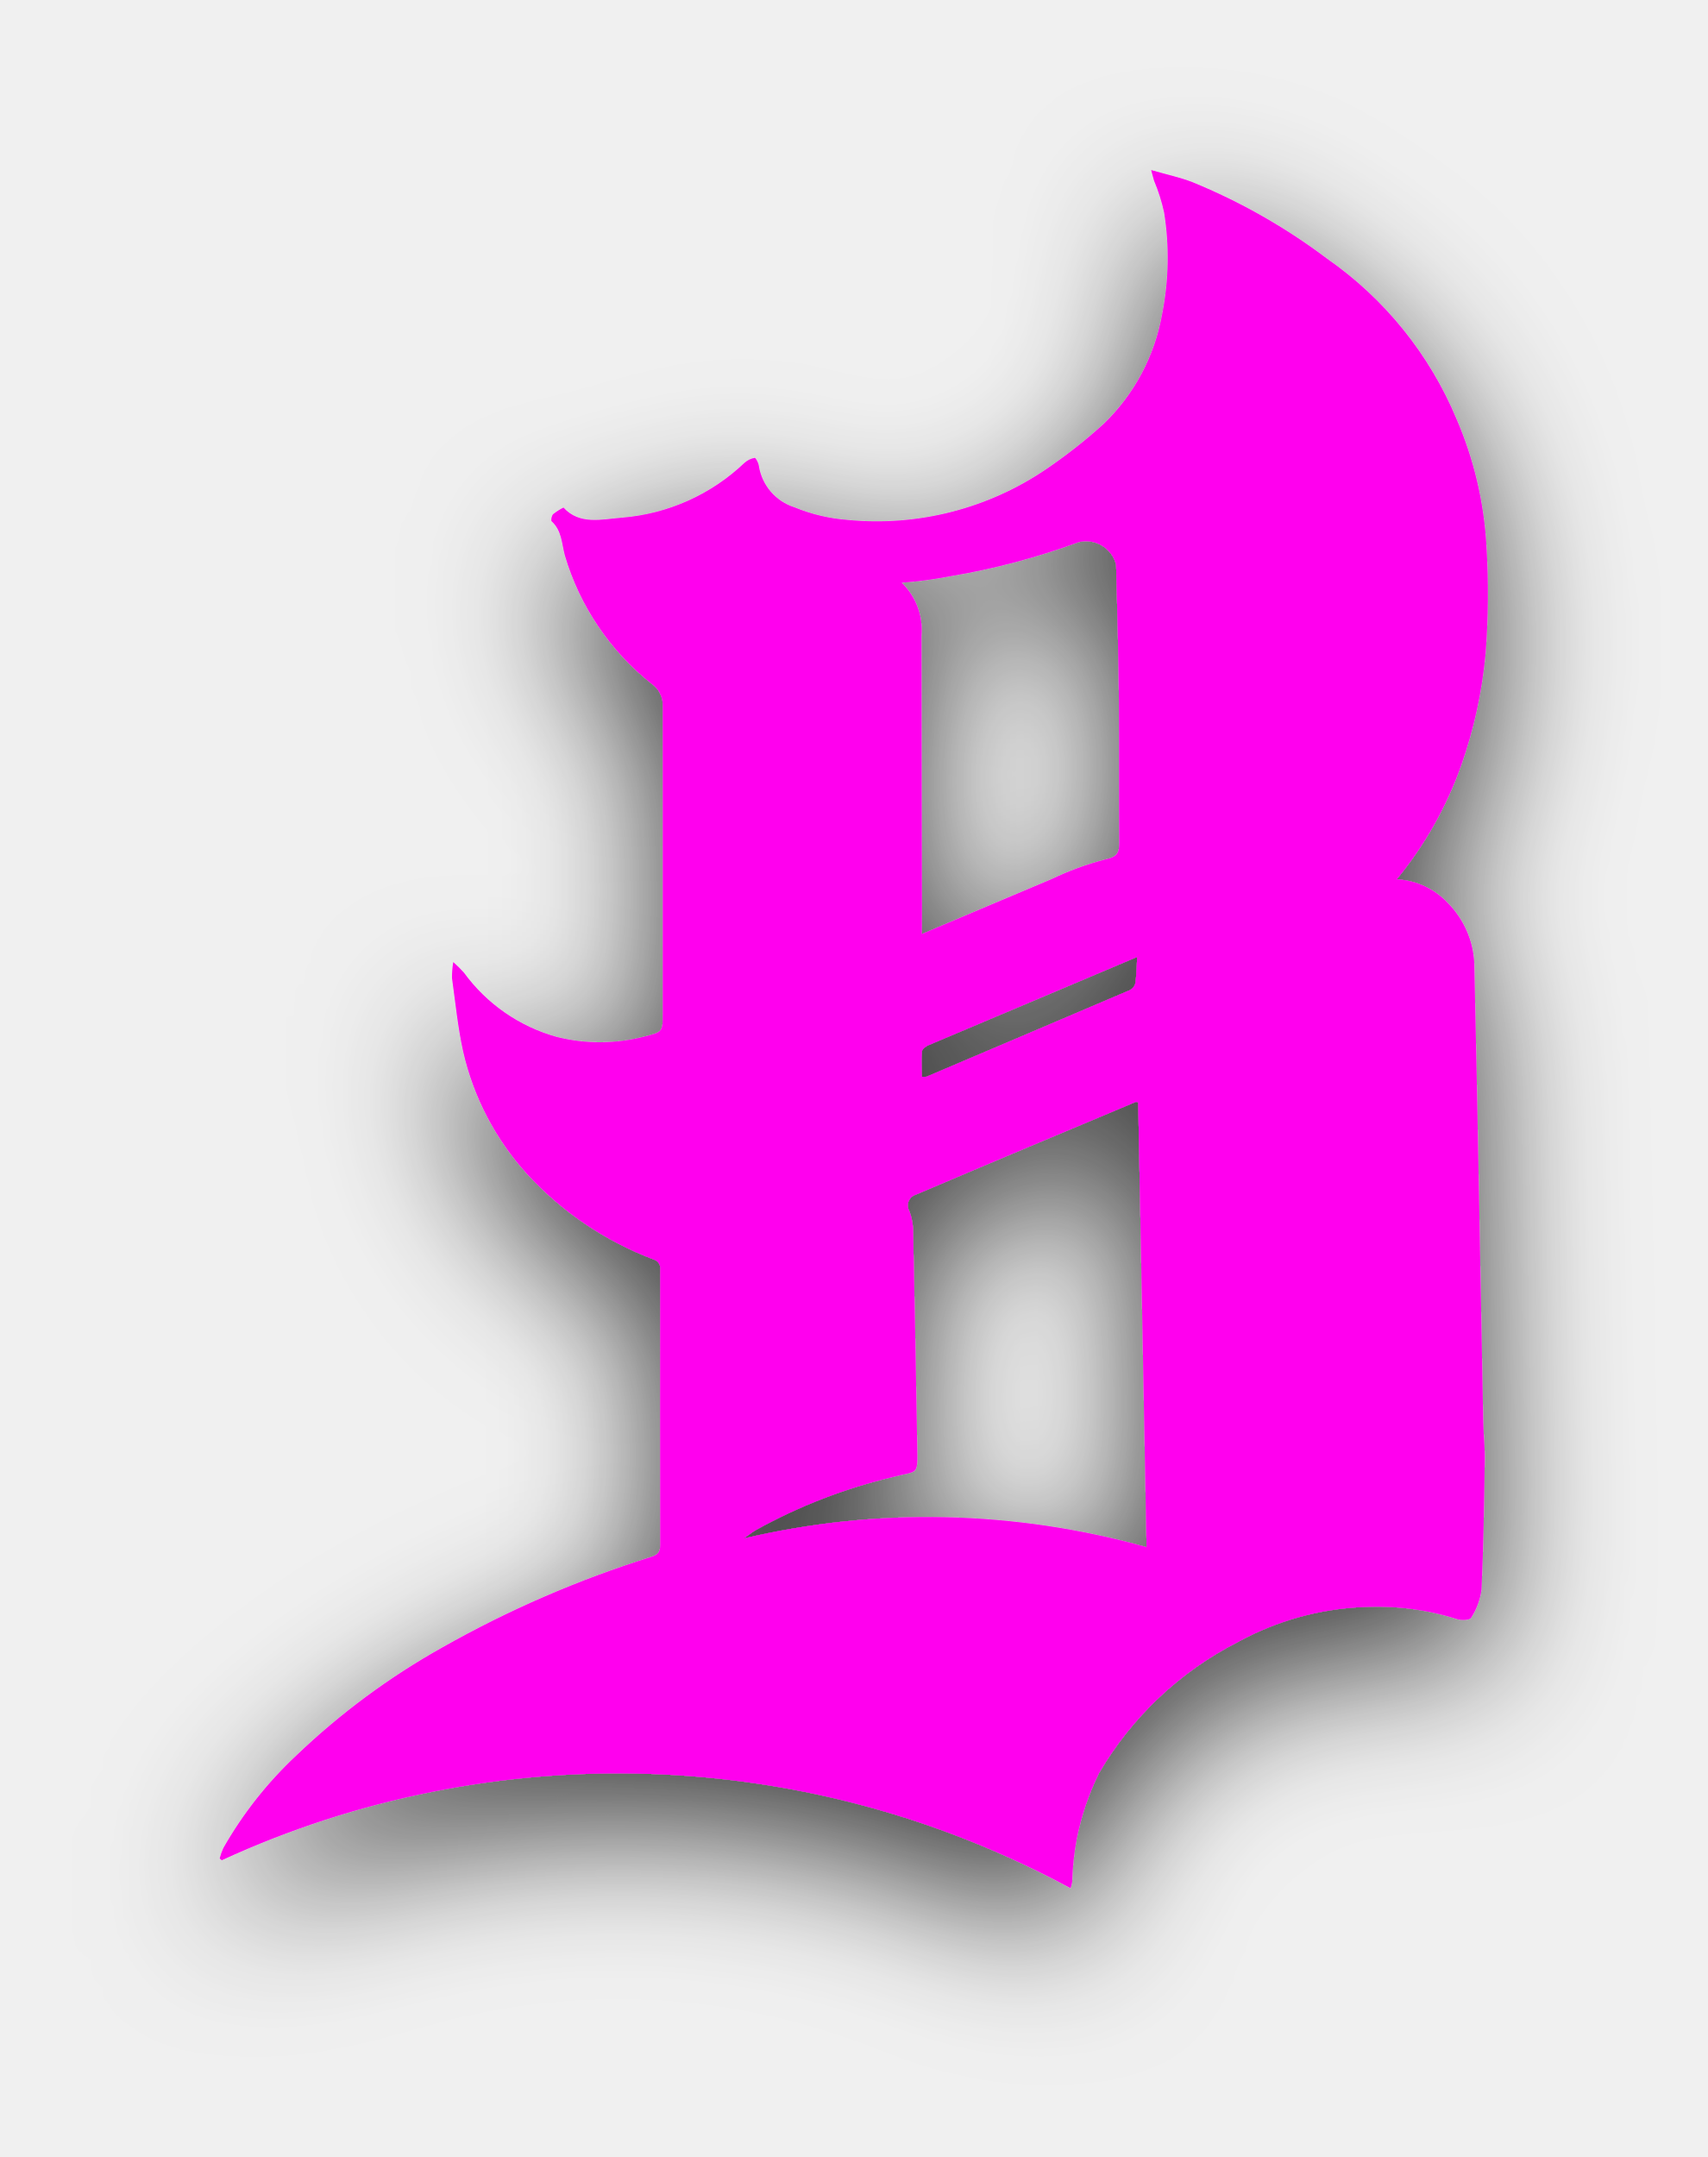
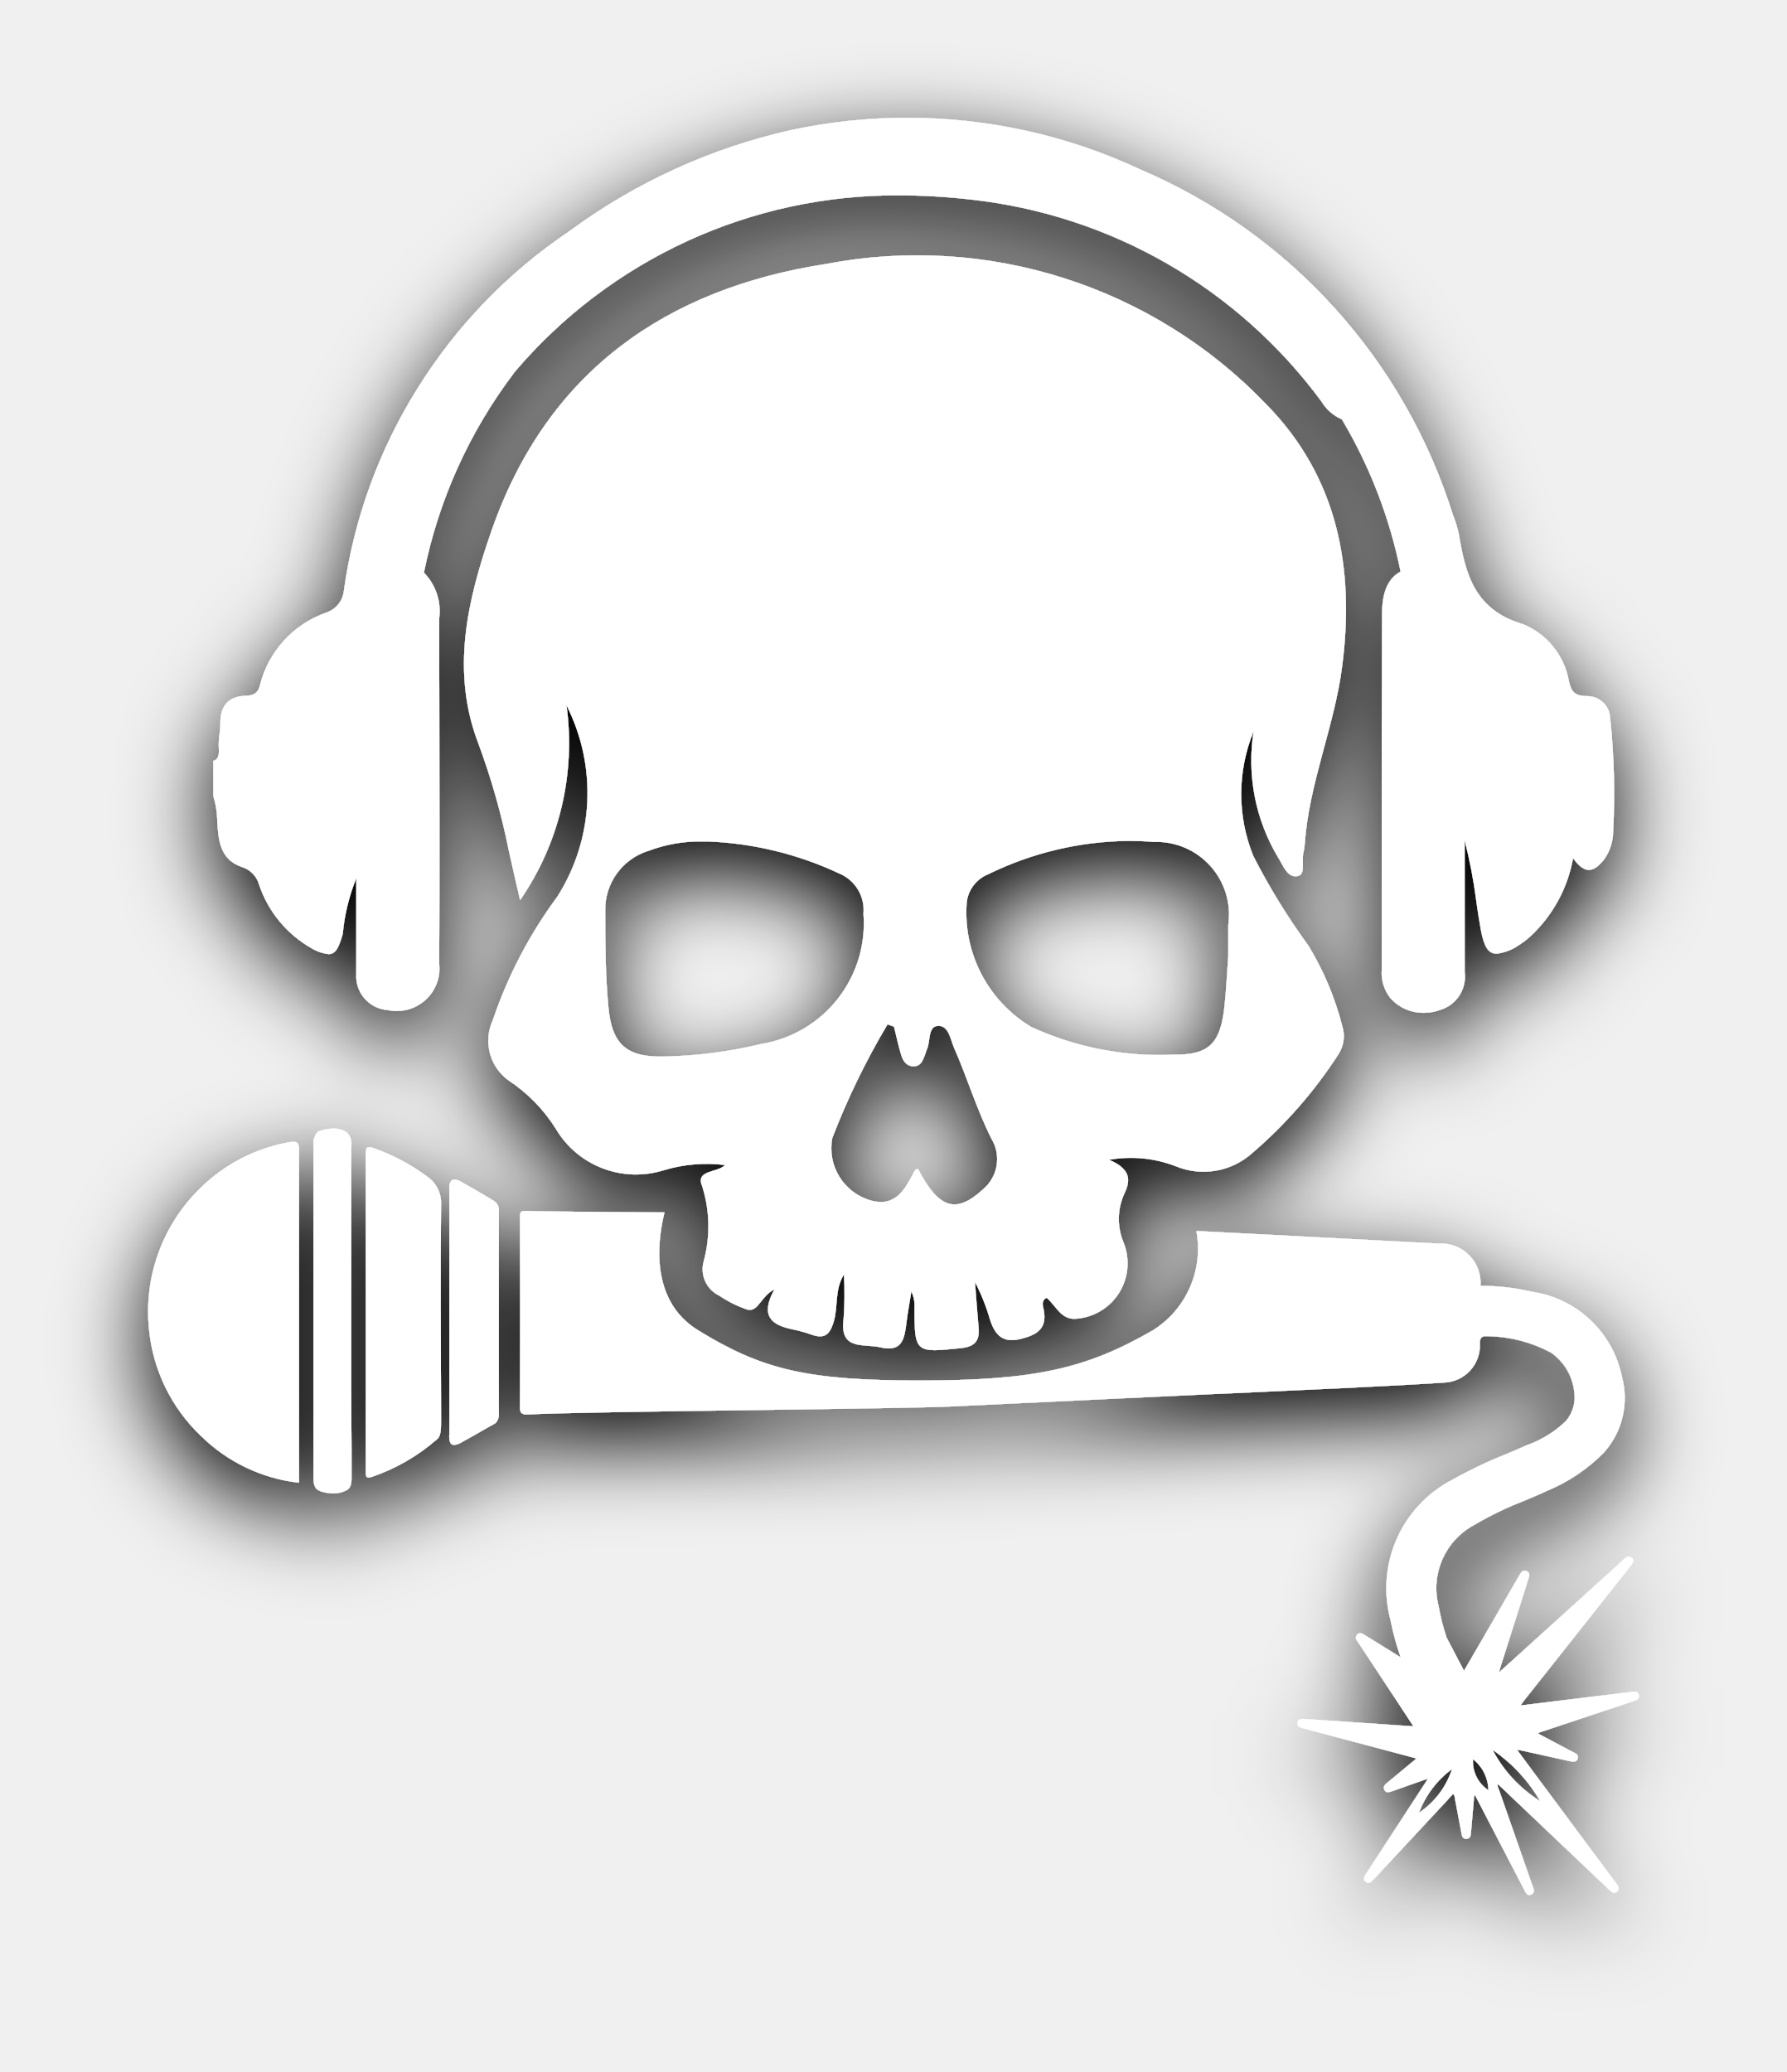
- <svg xmlns="http://www.w3.org/2000/svg" width="35.001" height="44.209" viewBox="0 0 35.001 44.209">
+ <svg xmlns="http://www.w3.org/2000/svg" width="60.506" height="70.163" viewBox="0 0 60.506 70.163">
  <defs>
-     <filter id="Контур_828" x="0" y="0" width="35.001" height="44.209" filterUnits="userSpaceOnUse">
+     <filter id="Объединение_100" x="0" y="0" width="60.506" height="70.163" filterUnits="userSpaceOnUse">
      <feOffset dy="1" input="SourceAlpha" />
      <feGaussianBlur stdDeviation="1.5" result="blur" />
-       <feFlood flood-opacity="0.749" />
+       <feFlood />
      <feComposite operator="in" in2="blur" />
      <feComposite in="SourceGraphic" />
    </filter>
  </defs>
-   <g transform="matrix(1, 0, 0, 1, 0, 0)" filter="url(#Контур_828)">
-     <path id="Контур_828-2" data-name="Контур 828" d="M902.033,205.3a1.377,1.377,0,0,1,.075-.213,8.057,8.057,0,0,1,1.5-1.9,14.721,14.721,0,0,1,2.991-2.212,22.039,22.039,0,0,1,4.277-1.853c.142-.045.189-.1.189-.246q-.005-2.822,0-5.643a.189.189,0,0,0-.141-.212,6.792,6.792,0,0,1-2.583-1.744,5.57,5.57,0,0,1-1.317-2.518c-.109-.494-.158-1-.228-1.5a1.832,1.832,0,0,1,.026-.331,2.843,2.843,0,0,1,.218.216,3.52,3.52,0,0,0,1.9,1.318,3.635,3.635,0,0,0,1.82-.011c.358-.087.357-.1.358-.471,0-2.1,0-4.2,0-6.3a.53.53,0,0,0-.222-.451,5.238,5.238,0,0,1-1.786-2.634c-.066-.241-.06-.508-.271-.7-.02-.018,0-.116.029-.146a1.172,1.172,0,0,1,.213-.136c.332.363.781.24,1.2.207a4.124,4.124,0,0,0,2.513-1.126.415.415,0,0,1,.209-.1c.019,0,.076.1.083.163a1.064,1.064,0,0,0,.73.851,3.555,3.555,0,0,0,1.086.258,6.178,6.178,0,0,0,4.074-1.039,10.682,10.682,0,0,0,1.18-.929,4.115,4.115,0,0,0,1.2-2.259,5.9,5.9,0,0,0,.038-2.074,3.723,3.723,0,0,0-.207-.653c-.015-.047-.026-.1-.059-.217.318.092.592.149.849.249a12.34,12.34,0,0,1,2.76,1.57,7.543,7.543,0,0,1,2.653,3.29,7.621,7.621,0,0,1,.611,2.6,15.872,15.872,0,0,1-.018,2.2,9.476,9.476,0,0,1-.5,2.292,7.729,7.729,0,0,1-1.324,2.338,1.54,1.54,0,0,1,1.047.481,1.873,1.873,0,0,1,.546,1.247c.036,1.543.064,3.086.094,4.629q.045,2.382.089,4.764c.005.262.036.524.031.786-.014.882-.025,1.765-.066,2.646a1.416,1.416,0,0,1-.213.58c-.027.049-.2.057-.291.026a5.408,5.408,0,0,0-1.925-.246,5.853,5.853,0,0,0-2.57.719,6.967,6.967,0,0,0-2.839,2.679,5.4,5.4,0,0,0-.463,1.368,5.62,5.62,0,0,0-.09.866.9.9,0,0,1-.033.13,19.443,19.443,0,0,0-17.4-.572Zm18.83-15.5c-.023,0-.04-.011-.052-.006-1.5.631-3.006,1.261-4.506,1.9a.233.233,0,0,0-.135.34,1.168,1.168,0,0,1,.078.438q.048,2.19.084,4.379c.01.624.023.491-.492.628a11.014,11.014,0,0,0-2.813,1.088c-.089.052-.17.118-.255.177a16.5,16.5,0,0,1,8.263.177Q920.948,194.348,920.863,189.8Zm-4.438-3.444c.912-.387,1.785-.761,2.661-1.127a6.059,6.059,0,0,1,1.09-.4c.245-.05.3-.123.3-.347-.009-.959,0-1.918-.007-2.876-.01-.941-.033-1.883-.059-2.824a.636.636,0,0,0-.771-.461,14.371,14.371,0,0,1-2.636.7,8.252,8.252,0,0,1-.992.131,1.339,1.339,0,0,1,.407,1.092q.006,2.775.01,5.55Zm0,2.922a.4.4,0,0,0,.1,0q2.086-.885,4.17-1.775a.215.215,0,0,0,.111-.141c.023-.176.025-.354.036-.532-.007,0-.015-.006-.02,0q-2.129.9-4.257,1.8c-.056.024-.132.081-.137.129C916.415,188.929,916.426,189.1,916.426,189.282Z" transform="translate(-897.53 -167.21)" fill="#f0e" />
+   <g transform="matrix(1, 0, 0, 1, 0, 0)" filter="url(#Объединение_100)">
+     <path id="Объединение_100-2" data-name="Объединение 100" d="M2018.593,4905.976l-1.591-3.059c-.021-.042-.046-.081-.073-.13a.167.167,0,0,0-.03.122c-.035.378-.067.756-.1,1.135-.01.1-.012.22-.156.224s-.153-.113-.172-.215c-.073-.388-.145-.774-.22-1.161a.225.225,0,0,0-.057-.15c-.081.091-.16.181-.243.268q-1.237,1.33-2.475,2.657c-.066.071-.137.127-.231.064s-.08-.158-.022-.246l.906-1.389,1.166-1.792c.01-.013.017-.029.041-.071l-.206.069c-.346.122-.692.242-1.037.365-.087.031-.172.039-.224-.051s-.007-.164.07-.228c.334-.273.664-.552,1.013-.842l-.544-.146-3.286-.873a.982.982,0,0,1-.121-.04.137.137,0,0,1-.08-.15.135.135,0,0,1,.115-.127.576.576,0,0,1,.139,0l3.493.235.18.01-.507-.774q-.68-1.029-1.357-2.058c-.014-.02-.025-.041-.038-.059a.151.151,0,0,1,0-.217c.07-.069.144-.048.218,0,.228.142.457.282.685.422l.567.351a9.455,9.455,0,0,1-.345-1.267,4.137,4.137,0,0,1,2.085-4.738,14.756,14.756,0,0,1,1.8-.861c.255-.107.517-.218.772-.333l.011,0a3.663,3.663,0,0,0,1.281-.808,1.254,1.254,0,0,0,.267-1.042,1.855,1.855,0,0,0-.782-1.272,4.7,4.7,0,0,0-2.119-.551c-.032,0-.058,0-.084,0a.205.205,0,0,0-.151.043.3.3,0,0,0-.051.212,1.259,1.259,0,0,1-1.205,1.315c-1.219.082-2.463.139-3.663.2h-.03l-.725.034-3.238.15h-.049l-3.192.149q-1.561.073-3.121.15l-.037,0q-1.271.061-2.541.122c-.9.044-3.771.085-6.812.127h-.006c-3.255.045-6.619.095-7.6.147l-.059,0a.24.24,0,0,1-.177-.05c-.044-.044-.052-.118-.05-.235.007-2.122.006-4.274,0-6.4,0-.1.012-.146.041-.175a.166.166,0,0,1,.123-.033l.052,0c.369.021,2.608.036,4.68.051-.217.855-.539,2.954,1.124,3.983,2.194,1.357,3.739,1.709,7.516,1.709,3.854,0,5.63-.383,7.912-1.709a3.264,3.264,0,0,0,1.457-3.353l.576.028.421.022c1.159.057,2.328.12,3.461.179,1.216.065,2.476.132,3.722.194a1.345,1.345,0,0,1,1.442,1.432,7.627,7.627,0,0,1,1.734.2,3.646,3.646,0,0,1,3.052,2.871,2.769,2.769,0,0,1-.6,2.567,5.818,5.818,0,0,1-1.953,1.313c-.267.125-.544.239-.811.352a10.961,10.961,0,0,0-1.613.782,2.432,2.432,0,0,0-1.228,2.766,7.352,7.352,0,0,0,.269,1.06l.589,1.124c.18-.307.349-.6.517-.885q.691-1.191,1.381-2.384c.053-.09.119-.155.228-.1s.091.139.063.231q-.478,1.507-.954,3.014c-.015.047-.027.1-.053.184l.727-.655q1.538-1.393,3.078-2.787c.153-.138.307-.276.458-.416.074-.07.153-.1.235-.026s.052.16-.009.237l-1.641,2.075-1.991,2.516c-.038.047-.073.1-.127.172l1.868-.228,1.891-.23a.934.934,0,0,1,.1-.01.141.141,0,0,1,.149.106.143.143,0,0,1-.079.177,1.581,1.581,0,0,1-.185.066l-3,1a.3.3,0,0,0-.149.07l.811.431c.133.07.265.143.4.209.091.045.172.1.133.213s-.144.109-.249.086c-.537-.12-1.074-.237-1.612-.355-.054-.012-.11-.021-.195-.037.207.279.4.539.59.8q1.393,1.879,2.789,3.755c.063.084.1.171.01.249s-.171.028-.246-.043l-3.675-3.488c-.037-.036-.076-.069-.124-.112a.26.26,0,0,0,.035.164l1.145,3.284c.038.108.108.236-.051.3a.184.184,0,0,1-.068.015C2018.673,4906.163,2018.635,4906.057,2018.593,4905.976Zm-3.556-2.592a2.814,2.814,0,0,0,1.118-1.478A3.259,3.259,0,0,0,2015.037,4903.384Zm4.105-.393a5.33,5.33,0,0,0-1.614-1.737A4.541,4.541,0,0,0,2019.142,4902.991Zm-1.755-.367a1.349,1.349,0,0,0-.52-1.052A1.171,1.171,0,0,0,2017.388,4902.624Zm-39.542-10.126c-.244-.084-.243-.308-.241-.525v-.052q0-1.852,0-3.706,0-3.708,0-7.418a.612.612,0,0,1,.115-.435.329.329,0,0,1,.153-.083,1.6,1.6,0,0,1,.412-.064.777.777,0,0,1,.456.134.556.556,0,0,1,.144.473v2.079q0,3.018,0,6.038c0,.736.006,1.484.01,2.207v.007q0,.414,0,.827v.027c0,.18,0,.363-.167.456a.947.947,0,0,1-.453.108A1.4,1.4,0,0,1,1977.846,4892.5Zm-4.057-1.878a5.757,5.757,0,0,1-1.753-3.6,5.834,5.834,0,0,1,1.689-4.739,5.713,5.713,0,0,1,3.067-1.605.806.806,0,0,1,.135-.015c.161,0,.19.092.19.3,0,1.777,0,3.583,0,5.329l0,1.775q0,.99,0,1.985v.038q0,1.055,0,2.122h0A5.637,5.637,0,0,1,1973.789,4890.62Zm5.617,1.389c-.032-.033-.033-.1-.032-.183,0-.287,0-.578,0-.859v-1.575c0-2.719,0-5.53,0-8.292,0-.121.007-.193.042-.23a.108.108,0,0,1,.076-.024.5.5,0,0,1,.171.039,6.856,6.856,0,0,1,1.79.956,1.079,1.079,0,0,1,.473.962c-.021,2.309-.009,4.657,0,6.927l0,.482c0,.211-.017.463-.156.541a6.575,6.575,0,0,1-2.182,1.256.415.415,0,0,1-.121.025A.083.083,0,0,1,1979.406,4892.009Zm2.8-1.4c0-2.407,0-4.984,0-8.354a.391.391,0,0,1,.07-.276.131.131,0,0,1,.1-.038.481.481,0,0,1,.223.075c.259.142.517.294.767.441.111.066.223.13.334.2a.368.368,0,0,1,.182.366c0,2.044,0,4.279,0,6.83a.409.409,0,0,1-.121.344l-.357.2c-.261.151-.532.308-.8.453a.546.546,0,0,1-.233.079C1982.25,4890.932,1982.2,4890.835,1982.2,4890.613Zm15.751-4.364a1.036,1.036,0,0,0-.107-.51c-.057.352-.121.7-.166,1.058-.065.52-.138,1.011-.875.833-.564-.137-1.4.127-1.253-.969a11.473,11.473,0,0,0,.011-1.5c-.325.523-.19,1.1-.351,1.617-.128.408-.3.573-.723.427a5.324,5.324,0,0,0-.672-.188c-.7-.143-1.106-.448-.609-1.349-.456.222-.537.756-.9.687a3.941,3.941,0,0,1-.967-.478.991.991,0,0,1-.525-1.167,4.516,4.516,0,0,0-.047-2.52c-.255-.582.509-.463.77-.735a5.042,5.042,0,0,0-2.078.176,3.149,3.149,0,0,1-3.651-1.4,5.405,5.405,0,0,0-1.606-1.644,1.655,1.655,0,0,1-.532-2.032,15.213,15.213,0,0,1,2.188-4.189,6.553,6.553,0,0,0,.31-6.477,9.364,9.364,0,0,1-1.572,6.594c-.144-.634-.268-1.14-.377-1.649a24.138,24.138,0,0,0-1.038-3.659c-.937-2.448-.374-4.845.453-7.214,1.883-5.389,5.924-8.183,11.324-9.019a16.372,16.372,0,0,1,14.9,4.75c2.42,2.464,3.006,5.546,2.573,8.879-.264,2.039-1.124,3.953-1.267,6.016a2,2,0,0,1-.048.309c-.06.268.084.712-.182.772-.358.082-.5-.363-.672-.631a6.375,6.375,0,0,1-.832-4.264,5.6,5.6,0,0,0-.011,4.212,22.473,22.473,0,0,0,1.873,3.047,9.973,9.973,0,0,1,1.141,2.71,1.121,1.121,0,0,1-.135.972,15.387,15.387,0,0,1-2.906,3.331,2.466,2.466,0,0,1-2.605.447,4.207,4.207,0,0,0-2.247-.214c.72.305.746.681.514,1.15a2.065,2.065,0,0,0-.02,1.662,1.883,1.883,0,0,1-1.569,2.567c-.546.073-.712-.435-1.041-.706-.19.095-.128.271-.1.4.127.641-.219.852-.776.992-.613.155-.87-.139-1.036-.639a6.93,6.93,0,0,0-.513-1.287c.039.512.075,1.026.122,1.538.041.442-.12.649-.595.7-.383.04-.672.07-.89.07C1997.962,4887.719,1997.957,4887.432,1997.953,4886.249Zm2.325-3.976a1.337,1.337,0,0,0,.282-1.707c-.506-1-.819-2.066-1.268-3.082-.127-.287-.18-.778-.564-.739-.321.031-.233.513-.352.785-.033.07-.049.149-.079.221-.069.17-.135.352-.356.361-.254.01-.374-.176-.436-.375-.1-.318-.165-.644-.246-.966l-.22-.08a25.082,25.082,0,0,0-1.869,3.848,1.836,1.836,0,0,0,1.3,2.115c.867.241,1.176-.41,1.495-1.015.019-.029.07-.043.1-.064C1998.774,4882.935,1999.357,4883.118,2000.278,4882.273Zm-11.353-11.452a2.076,2.076,0,0,0-1.444,2.016c0,1.09.006,2.183.107,3.267.116,1.288.632,1.719,1.945,1.676a15.43,15.43,0,0,0,3.235-.426,4.137,4.137,0,0,0,3.456-4.408,1.339,1.339,0,0,0-.815-1.362,11.514,11.514,0,0,0-4.446-1.085h-.156A4.911,4.911,0,0,0,1988.925,4870.821Zm11.534.782a1.175,1.175,0,0,0-.736.931,4.513,4.513,0,0,0,2.184,4.246,10.4,10.4,0,0,0,4.844.936c1.217.014,1.57-.422,1.7-1.665.063-.62.092-1.243.126-1.7,0-.451,0-.737,0-1.024a2.461,2.461,0,0,0-2.524-2.813c-.282-.023-.563-.034-.841-.034A11.021,11.021,0,0,0,2000.459,4871.6Zm13.58,4.16a1.345,1.345,0,0,1-.267-.9c0-.666,0-1.348,0-2.008v-.558c0-.659,0-1.332,0-2,0-2.348,0-4.871.012-7.5,0-.746.2-1.2.627-1.44a16.454,16.454,0,0,0-1.987-5.153,1.485,1.485,0,0,1-.688-.6,17.037,17.037,0,0,0-11.88-6.843,21.325,21.325,0,0,0-2.4-.141,16.944,16.944,0,0,0-13.06,6h0a.006.006,0,0,0,0,.006,16.628,16.628,0,0,0-3.055,6.77,1.859,1.859,0,0,1,.518,1.546c.005,2.728.009,4.824.009,7,0,1.459,0,2.869-.009,4.7a1.43,1.43,0,0,1-.31,1.06,1.449,1.449,0,0,1-.974.531q-.078.007-.155.007a1.31,1.31,0,0,1-.3-.032,1.153,1.153,0,0,1-1.07-1.23s0-.01,0-.016a.061.061,0,0,0,0-.02v-3.193a6.615,6.615,0,0,0-.458,1.884c-.133.46-.238.68-.478.68a1.414,1.414,0,0,1-.579-.2,3.908,3.908,0,0,1-1.783-2.175.862.862,0,0,0-.575-.575c-.759-.259-.8-.939-.837-1.6l0-.047a2.972,2.972,0,0,0-.131-.76v-1.185c.154-.045.206-.173.186-.453a2.343,2.343,0,0,1,.023-.444,2.83,2.83,0,0,0,.03-.357c-.009-.617.281-.938.861-.952.284-.008.427-.113.478-.352a3.521,3.521,0,0,1,2.234-2.461.871.871,0,0,0,.607-.728,17.444,17.444,0,0,1,2.508-6.887,17.62,17.62,0,0,1,5.11-5.289,20.035,20.035,0,0,1,7.531-3.441,18.722,18.722,0,0,1,7.964.025,18.467,18.467,0,0,1,3.861,1.313,18.84,18.84,0,0,1,10.587,11.711,3.693,3.693,0,0,1,.195.633c.228,1.387.548,2.572,2.171,3.05a2.571,2.571,0,0,1,1.56,1.951c.086.362.217.472.577.486h.037a.78.78,0,0,1,.781.745v.022a24.023,24.023,0,0,1,.1,3.814,1.631,1.631,0,0,1-.316.962c-.188.235-.35.343-.509.343s-.341-.127-.533-.4a4.751,4.751,0,0,1-1.459,2.662,3.132,3.132,0,0,1-.41.308,1.652,1.652,0,0,1-.72.267c-.278,0-.428-.231-.537-.824-.058-.321-.107-.651-.154-.969l0-.011a16.919,16.919,0,0,0-.39-2.03v4.446a1.182,1.182,0,0,1-.857,1.3,1.518,1.518,0,0,1-.513.09A1.487,1.487,0,0,1,2014.039,4875.762Z" transform="translate(-1966.99 -4842)" fill="#fff" stroke="rgba(0,0,0,0)" stroke-width="1" />
  </g>
</svg>
